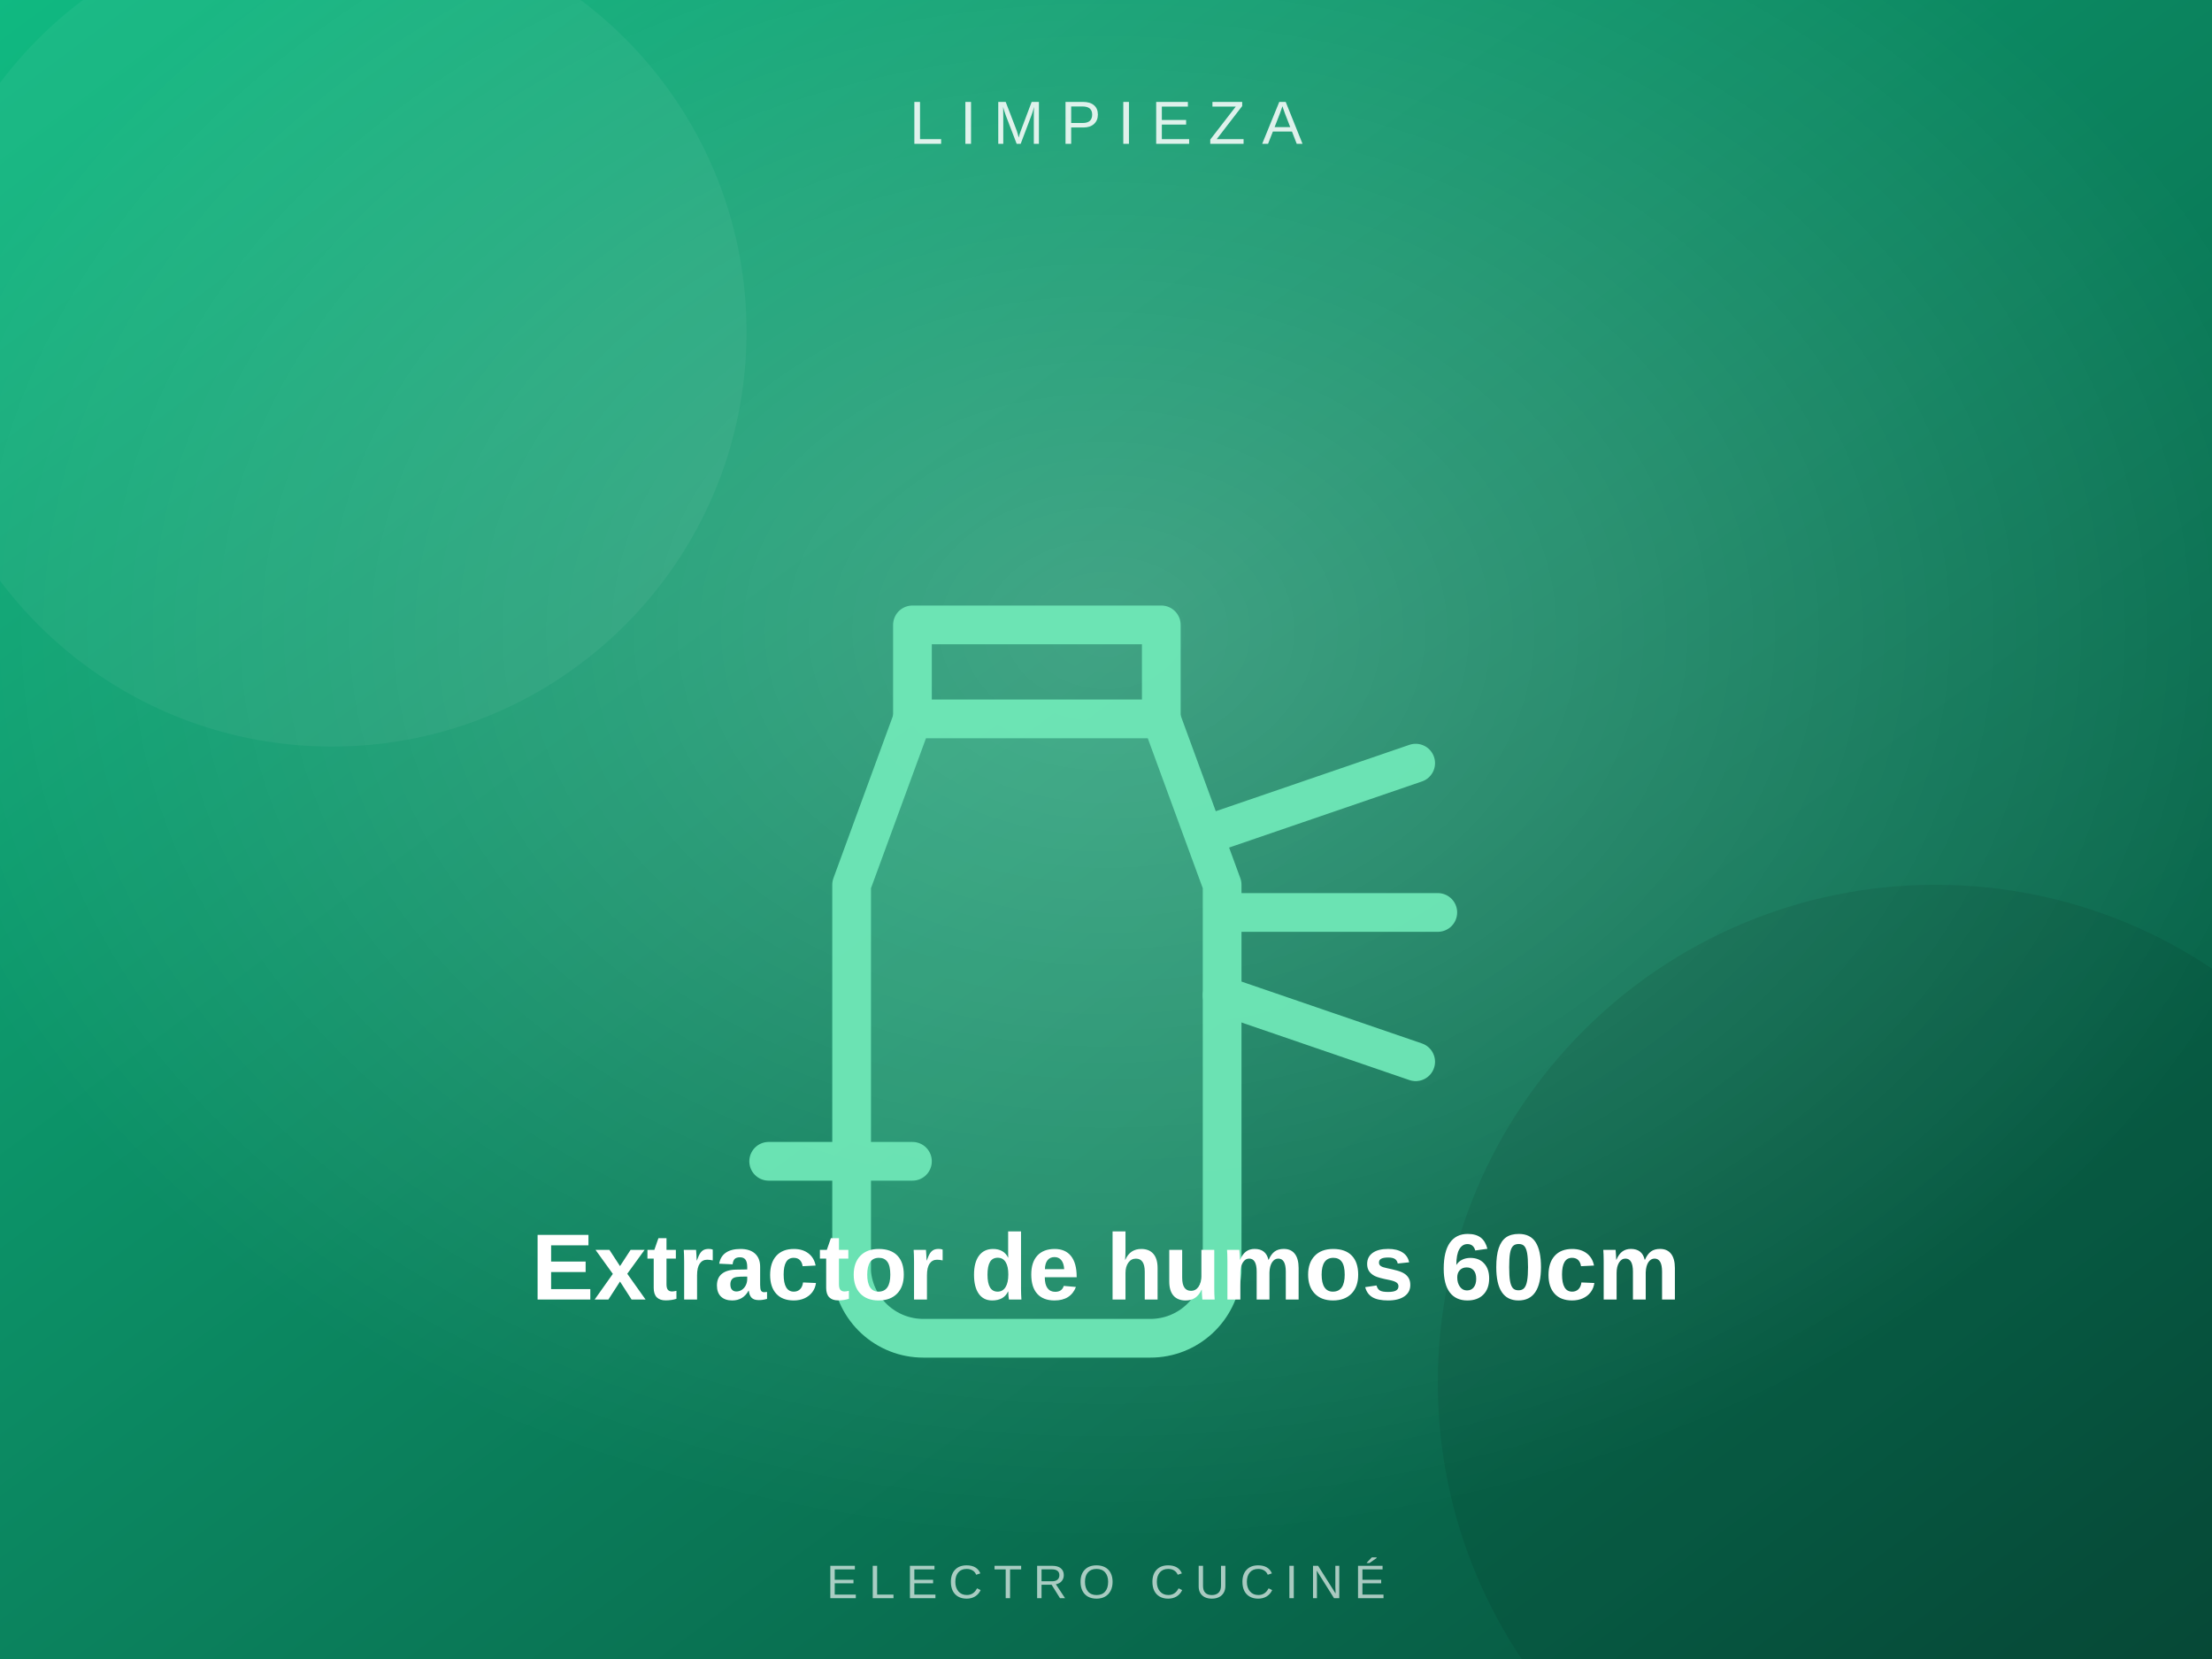
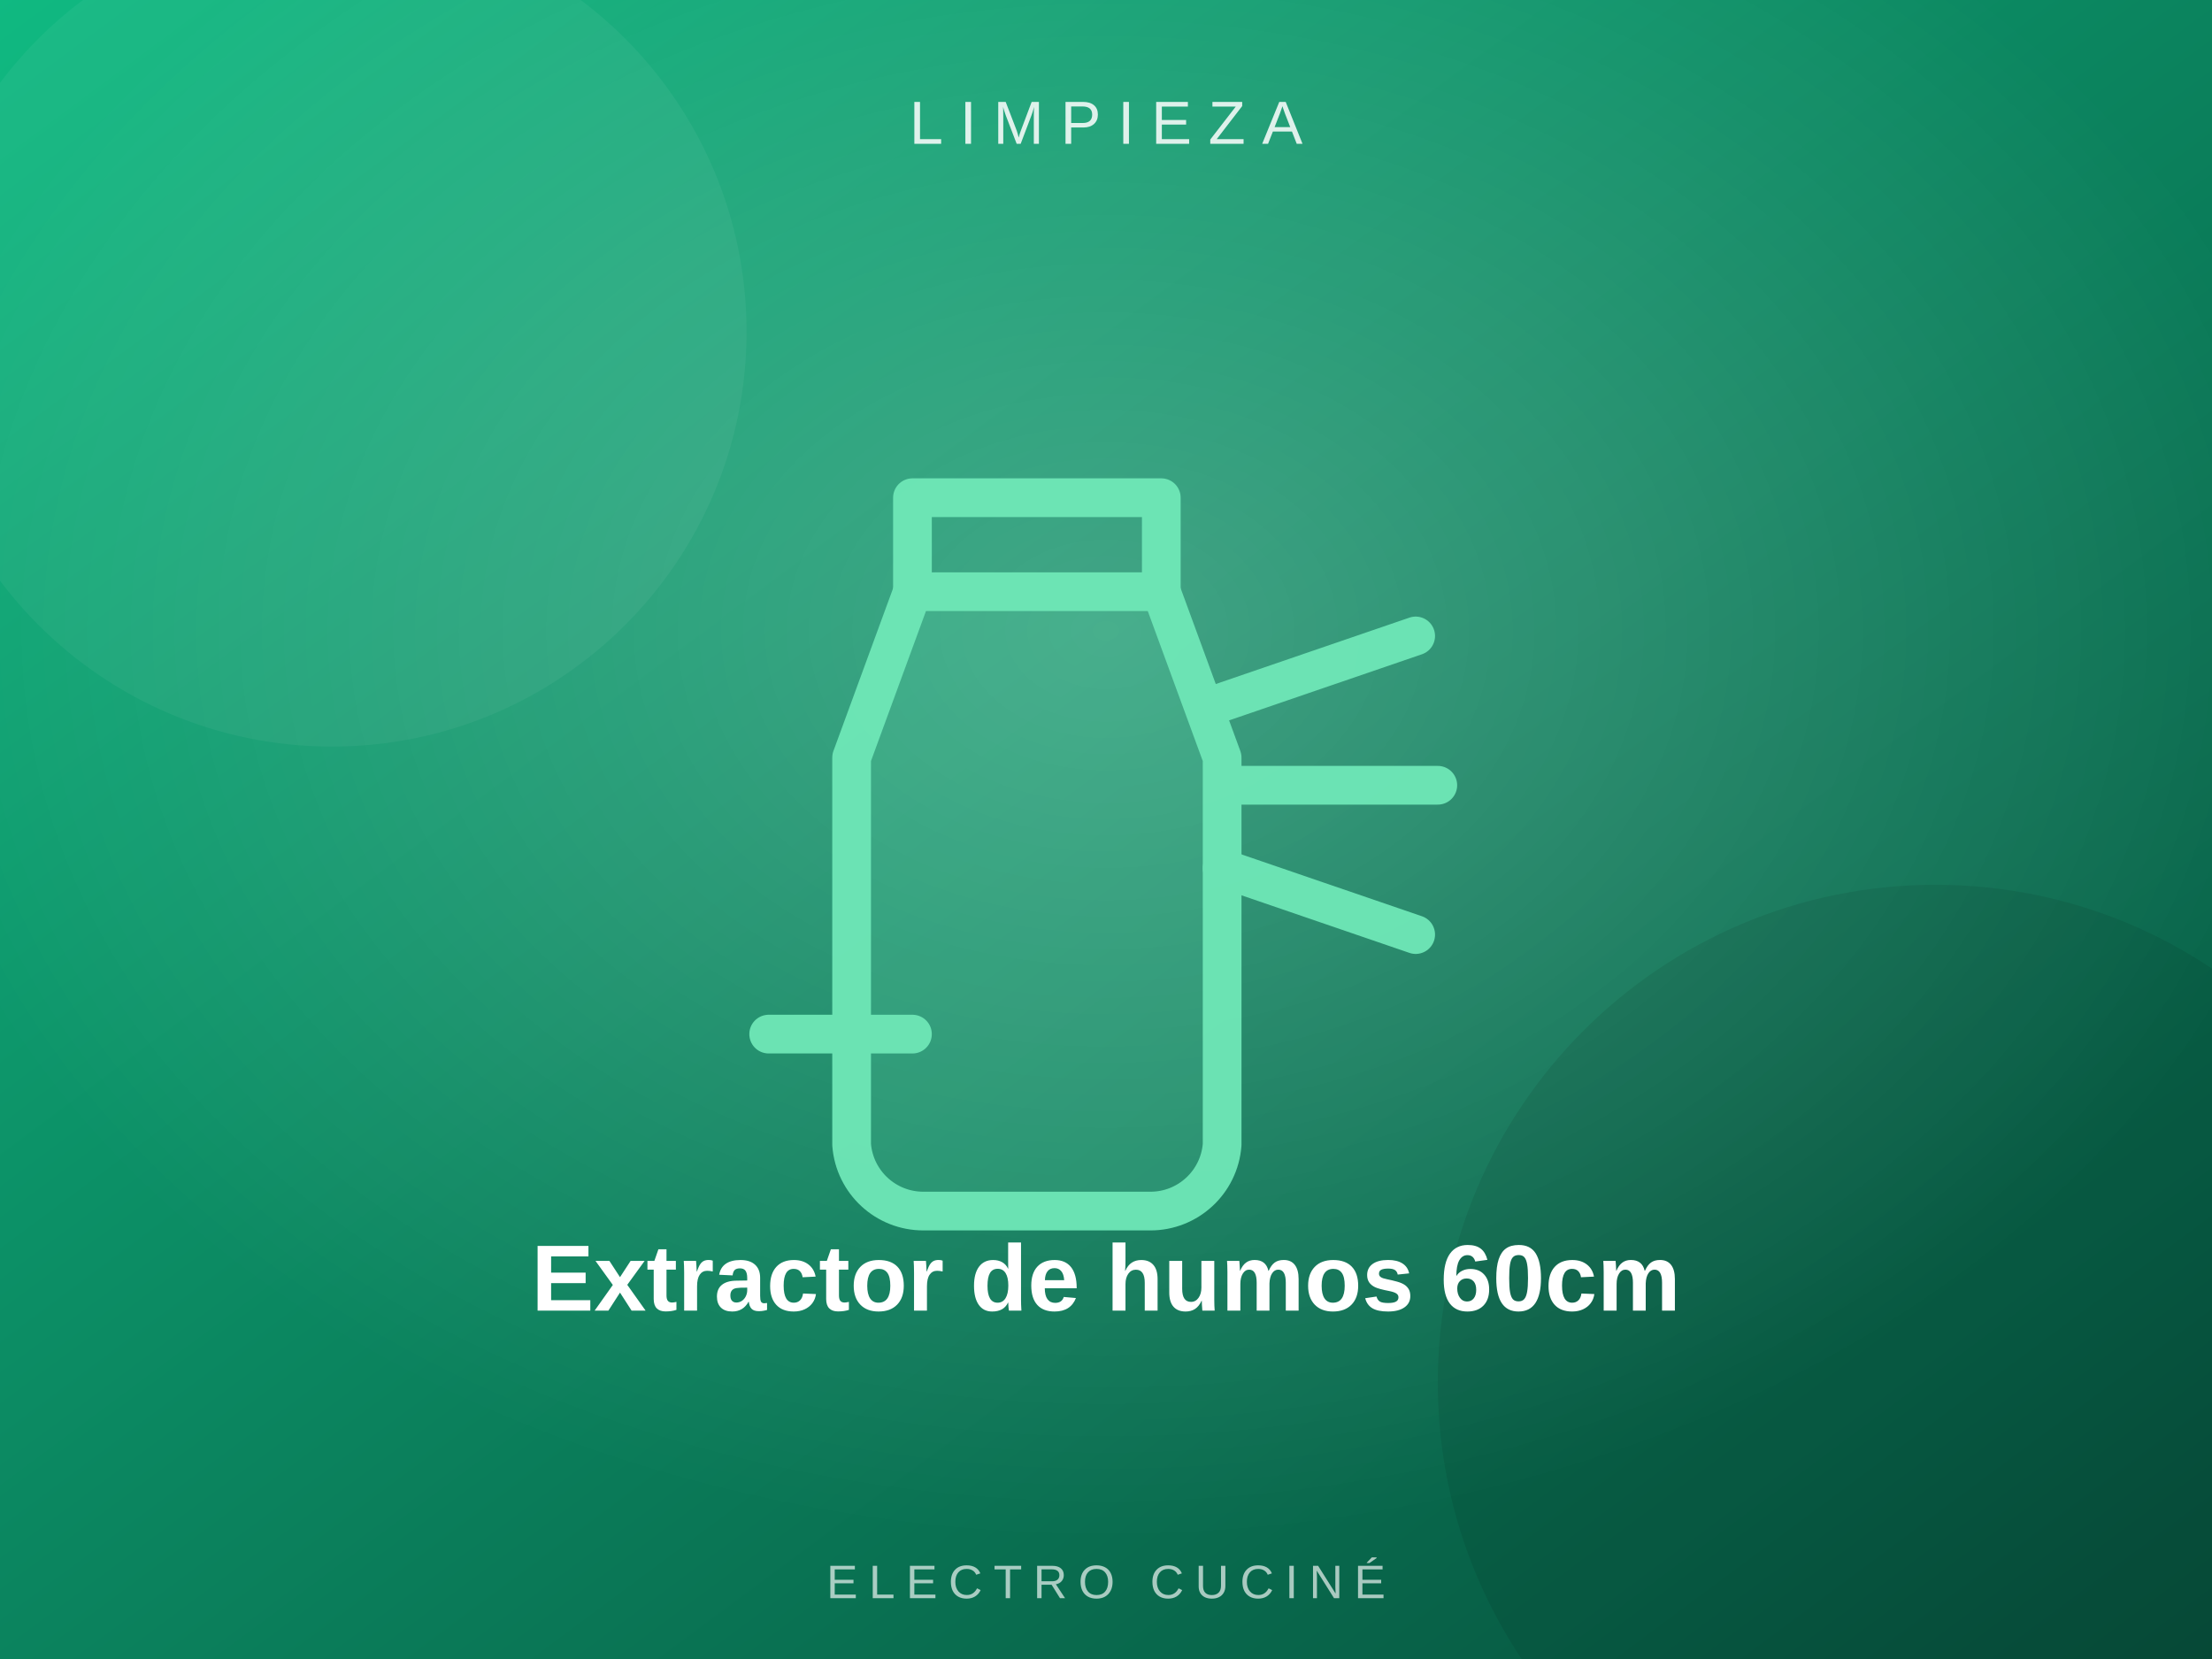
<svg xmlns="http://www.w3.org/2000/svg" viewBox="0 0 800 600" role="img" aria-label="Extractor de humos 60cm">
  <defs>
    <linearGradient id="fondo" x1="0" y1="0" x2="1" y2="1">
      <stop offset="0" stop-color="#10b981" />
      <stop offset="1" stop-color="#064e3b" />
    </linearGradient>
    <radialGradient id="halo" cx="0.5" cy="0.38" r="0.55">
      <stop offset="0" stop-color="#ffffff" stop-opacity="0.22" />
      <stop offset="1" stop-color="#ffffff" stop-opacity="0" />
    </radialGradient>
  </defs>
  <rect width="800" height="600" fill="url(#fondo)" />
  <rect width="800" height="600" fill="url(#halo)" />
  <circle cx="120" cy="120" r="150" fill="#ffffff" fill-opacity="0.05" />
  <circle cx="700" cy="500" r="180" fill="#000000" fill-opacity="0.08" />
  <text x="400" y="52" text-anchor="middle" font-family="Arial, Helvetica, sans-serif" font-size="22" letter-spacing="6" fill="#ffffff" fill-opacity="0.85">LIMPIEZA</text>
-   <g stroke="#6ee7b7" stroke-width="14" stroke-linecap="round" stroke-linejoin="round" fill="none" opacity="0.95">
+   <g transform="translate(0, -46)" stroke="#6ee7b7" stroke-width="14" stroke-linecap="round" stroke-linejoin="round" fill="none" opacity="0.95">
    <path d="M330 260 h90 l22 60 v140 a26 26 0 0 1 -26 24 h-82 a26 26 0 0 1 -26 -24 v-140 z" fill="#6ee7b7" fill-opacity="0.18" />
    <path d="M330 260 v-34 h90 v34" />
    <path d="M442 300 l70 -24 M448 330 l72 0 M442 360 l70 24" />
    <path d="M330 420 h-52" />
  </g>
  <text text-anchor="middle" font-family="Arial, Helvetica, sans-serif" font-weight="700" font-size="34" fill="#ffffff">
-     <tspan x="400" y="470">Extractor de humos 60cm</tspan>
+     <tspan x="400" y="474">Extractor de humos 60cm</tspan>
  </text>
  <text x="400" y="578" text-anchor="middle" font-family="Arial, Helvetica, sans-serif" font-size="17" letter-spacing="4" fill="#ffffff" fill-opacity="0.65">ELECTRO CUCINÉ</text>
</svg>
